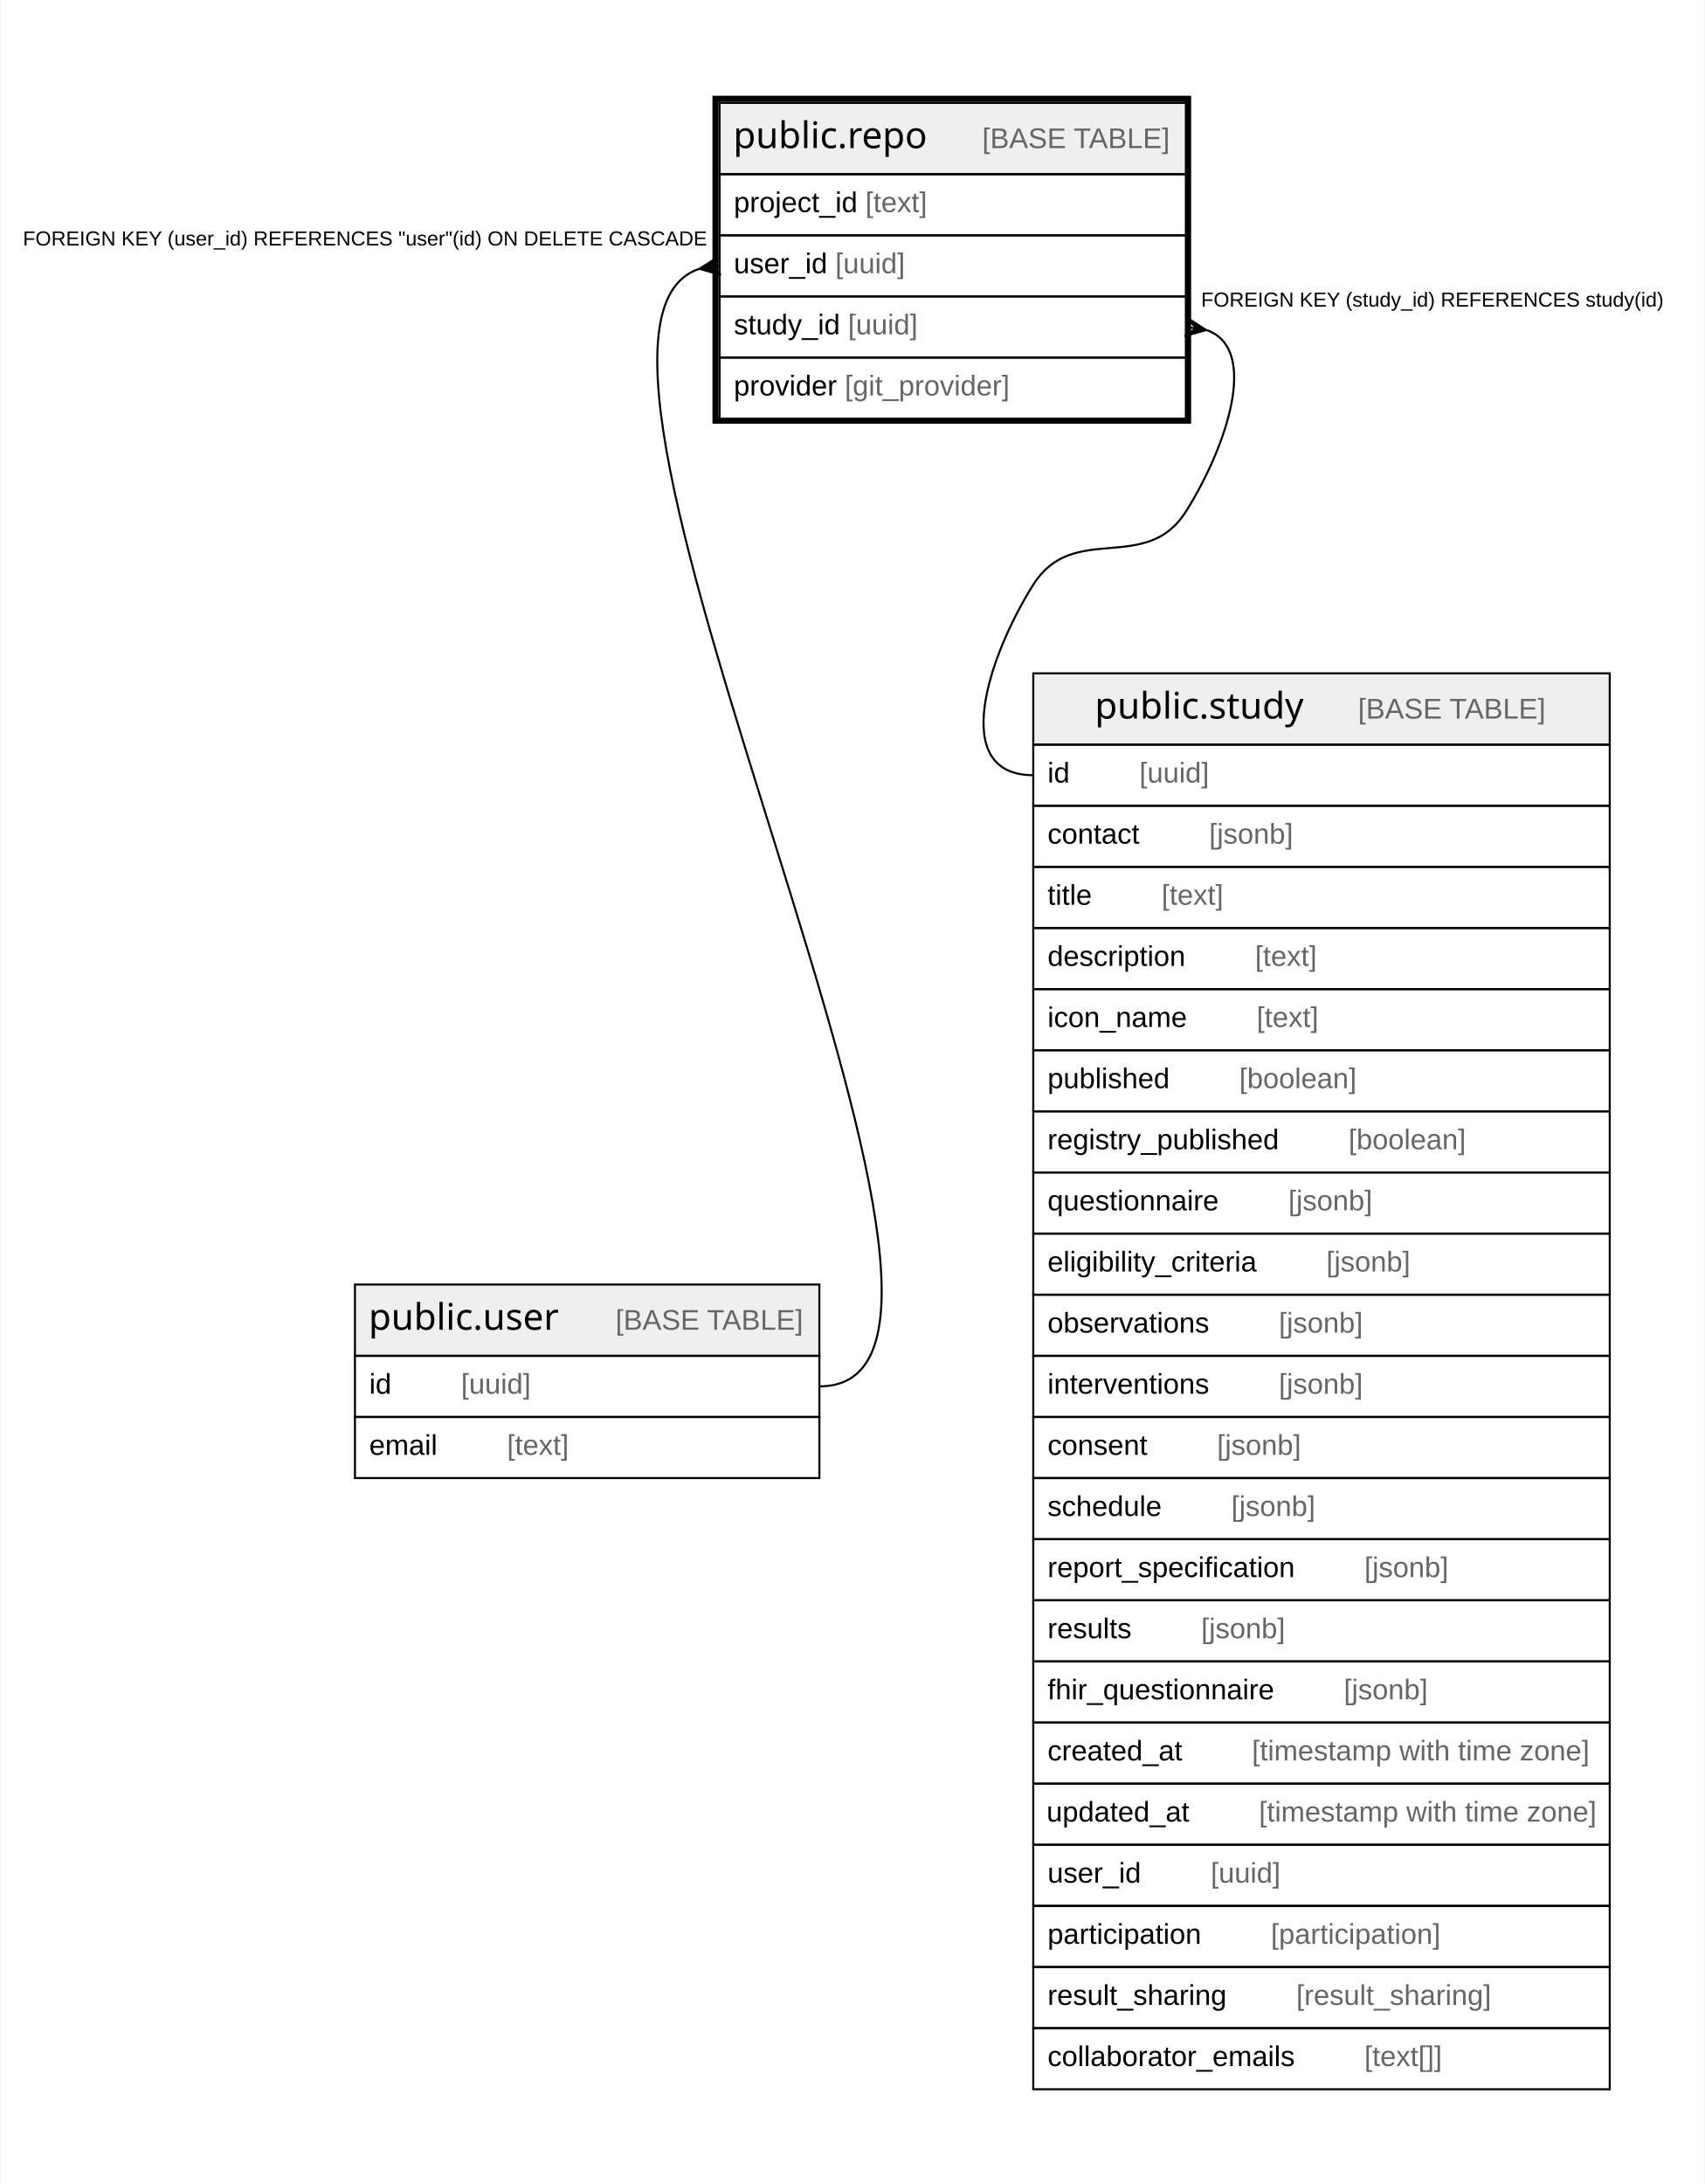
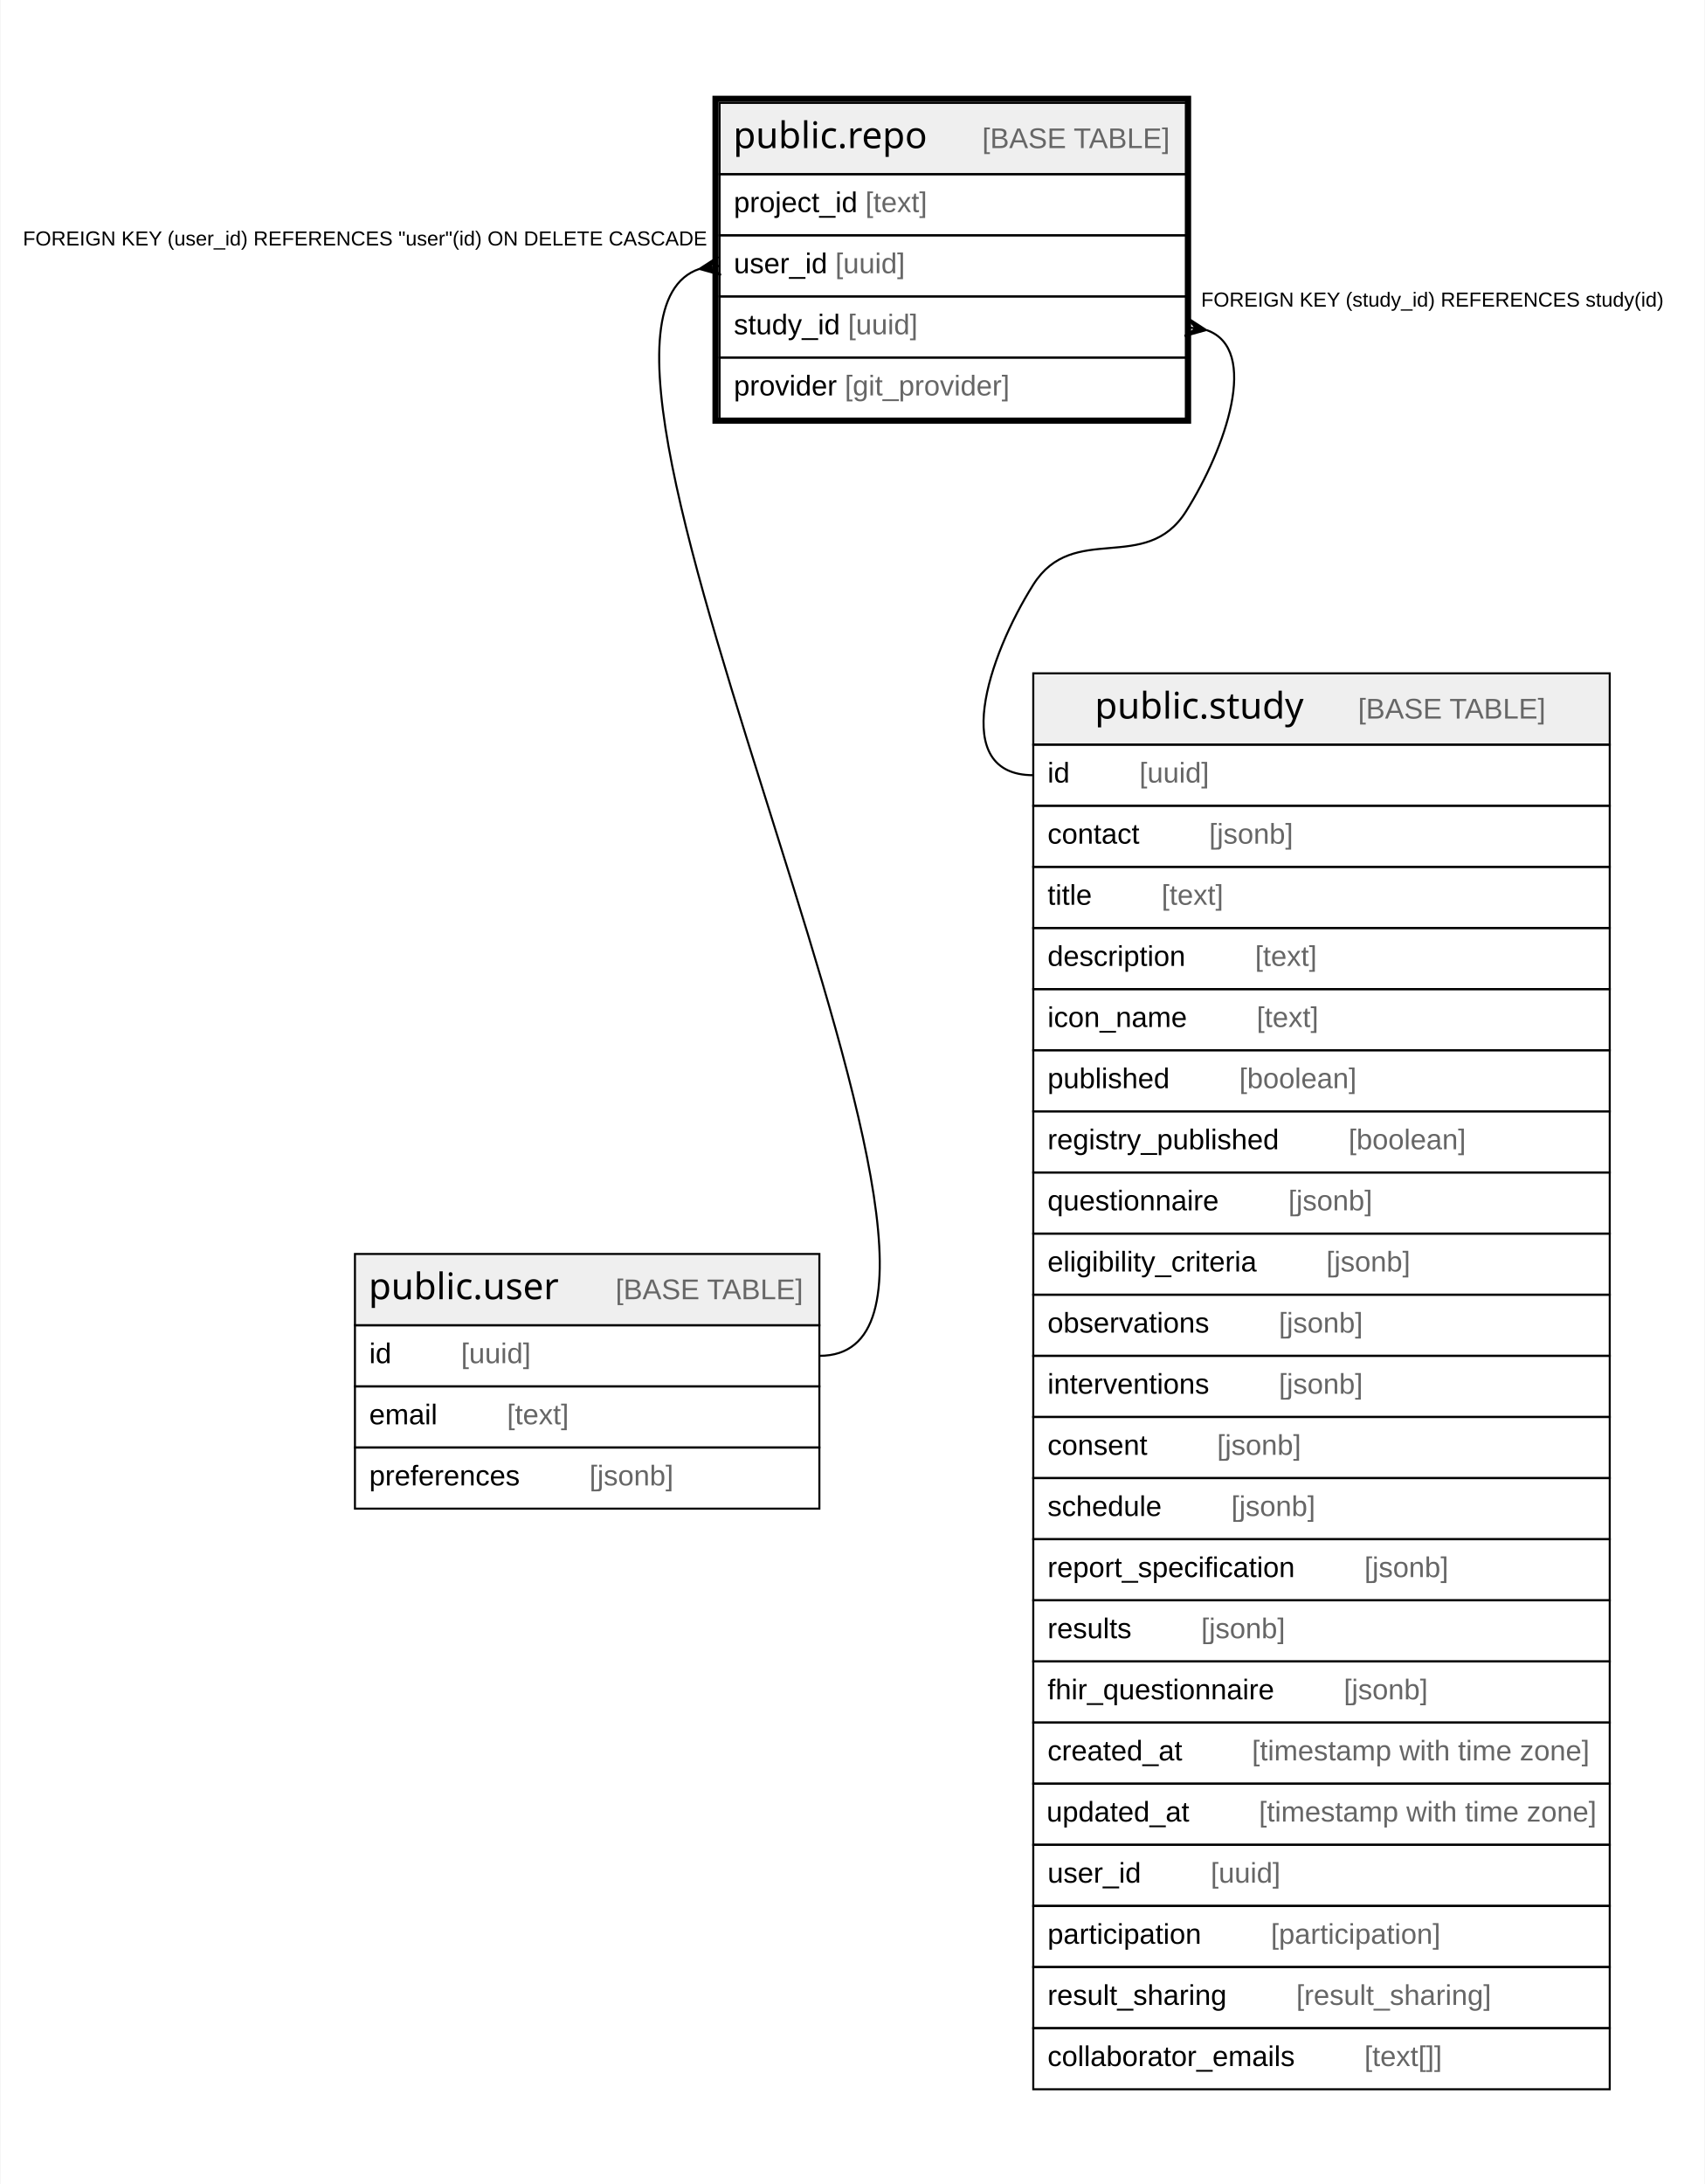
<svg xmlns="http://www.w3.org/2000/svg" width="837pt" height="1072pt" viewBox="0.00 0.00 836.50 1072.00">
  <g id="graph0" class="graph" transform="scale(1 1) rotate(0) translate(4 1068)">
    <polygon fill="#ffffff" stroke="transparent" points="-4,4 -4,-1068 832.5,-1068 832.5,4 -4,4" />
    <g id="node1" class="node">
      <polygon fill="#efefef" stroke="transparent" points="349,-982.5 349,-1017.5 578,-1017.5 578,-982.5 349,-982.5" />
      <polygon fill="none" stroke="#000000" points="349,-982.5 349,-1017.5 578,-1017.5 578,-982.5 349,-982.5" />
      <text text-anchor="start" x="355.706" y="-995.3" font-family="Arial Bold" font-size="18.00" fill="#000000">public.repo</text>
      <text text-anchor="start" x="443.726" y="-995.3" font-family="Arial" font-size="14.00" fill="#000000">    </text>
      <text text-anchor="start" x="477.931" y="-995.3" font-family="Arial" font-size="14.00" fill="#666666">[BASE TABLE]</text>
      <polygon fill="none" stroke="#000000" points="349,-952.5 349,-982.5 578,-982.5 578,-952.5 349,-952.5" />
      <text text-anchor="start" x="356" y="-963.9" font-family="Arial" font-size="14.00" fill="#000000">project_id </text>
      <text text-anchor="start" x="420.568" y="-963.9" font-family="Arial" font-size="14.00" fill="#666666">[text]</text>
      <polygon fill="none" stroke="#000000" points="349,-922.5 349,-952.5 578,-952.5 578,-922.5 349,-922.5" />
      <text text-anchor="start" x="356" y="-933.9" font-family="Arial" font-size="14.00" fill="#000000">user_id </text>
      <text text-anchor="start" x="405.788" y="-933.9" font-family="Arial" font-size="14.00" fill="#666666">[uuid]</text>
      <polygon fill="none" stroke="#000000" points="349,-892.5 349,-922.5 578,-922.5 578,-892.5 349,-892.5" />
      <text text-anchor="start" x="356" y="-903.9" font-family="Arial" font-size="14.00" fill="#000000">study_id </text>
      <text text-anchor="start" x="412.018" y="-903.9" font-family="Arial" font-size="14.00" fill="#666666">[uuid]</text>
      <polygon fill="none" stroke="#000000" points="349,-862.5 349,-892.5 578,-892.5 578,-862.5 349,-862.5" />
      <text text-anchor="start" x="356" y="-873.9" font-family="Arial" font-size="14.00" fill="#000000">provider </text>
      <text text-anchor="start" x="410.449" y="-873.9" font-family="Arial" font-size="14.00" fill="#666666">[git_provider]</text>
      <polygon fill="none" stroke="#000000" stroke-width="3" points="347,-861.5 347,-1019.5 579,-1019.5 579,-861.5 347,-861.5" />
    </g>
    <g id="node2" class="node">
-       <polygon fill="#efefef" stroke="transparent" points="170,-402.5 170,-437.5 398,-437.5 398,-402.5 170,-402.5" />
-       <polygon fill="none" stroke="#000000" points="170,-402.5 170,-437.5 398,-437.5 398,-402.5 170,-402.5" />
-       <text text-anchor="start" x="176.709" y="-415.3" font-family="Arial Bold" font-size="18.00" fill="#000000">public.user</text>
-       <text text-anchor="start" x="263.723" y="-415.3" font-family="Arial" font-size="14.00" fill="#000000">    </text>
-       <text text-anchor="start" x="297.928" y="-415.3" font-family="Arial" font-size="14.00" fill="#666666">[BASE TABLE]</text>
-       <polygon fill="none" stroke="#000000" points="170,-372.5 170,-402.5 398,-402.5 398,-372.5 170,-372.5" />
-       <text text-anchor="start" x="177" y="-383.9" font-family="Arial" font-size="14.00" fill="#000000">id    </text>
-       <text text-anchor="start" x="222.094" y="-383.9" font-family="Arial" font-size="14.00" fill="#666666">[uuid]</text>
-       <polygon fill="none" stroke="#000000" points="170,-342.5 170,-372.5 398,-372.5 398,-342.5 170,-342.5" />
-       <text text-anchor="start" x="177" y="-353.9" font-family="Arial" font-size="14.00" fill="#000000">email    </text>
-       <text text-anchor="start" x="244.644" y="-353.9" font-family="Arial" font-size="14.00" fill="#666666">[text]</text>
+       <polygon fill="#efefef" stroke="transparent" points="170,-417.5 170,-452.5 398,-452.5 398,-417.5 170,-417.5" />
+       <polygon fill="none" stroke="#000000" points="170,-417.5 170,-452.5 398,-452.5 398,-417.5 170,-417.5" />
+       <text text-anchor="start" x="176.709" y="-430.3" font-family="Arial Bold" font-size="18.00" fill="#000000">public.user</text>
+       <text text-anchor="start" x="263.723" y="-430.3" font-family="Arial" font-size="14.00" fill="#000000">    </text>
+       <text text-anchor="start" x="297.928" y="-430.3" font-family="Arial" font-size="14.00" fill="#666666">[BASE TABLE]</text>
+       <polygon fill="none" stroke="#000000" points="170,-387.5 170,-417.5 398,-417.5 398,-387.5 170,-387.5" />
+       <text text-anchor="start" x="177" y="-398.9" font-family="Arial" font-size="14.00" fill="#000000">id    </text>
+       <text text-anchor="start" x="222.094" y="-398.9" font-family="Arial" font-size="14.00" fill="#666666">[uuid]</text>
+       <polygon fill="none" stroke="#000000" points="170,-357.5 170,-387.5 398,-387.5 398,-357.5 170,-357.5" />
+       <text text-anchor="start" x="177" y="-368.9" font-family="Arial" font-size="14.00" fill="#000000">email    </text>
+       <text text-anchor="start" x="244.644" y="-368.9" font-family="Arial" font-size="14.00" fill="#666666">[text]</text>
+       <polygon fill="none" stroke="#000000" points="170,-327.5 170,-357.5 398,-357.5 398,-327.5 170,-327.5" />
+       <text text-anchor="start" x="177" y="-338.9" font-family="Arial" font-size="14.00" fill="#000000">preferences    </text>
+       <text text-anchor="start" x="285.112" y="-338.9" font-family="Arial" font-size="14.00" fill="#666666">[jsonb]</text>
    </g>
    <g id="edge1" class="edge">
-       <path fill="none" stroke="#000000" d="M338.979,-936.018C243.737,-904.703 516.992,-387.5 398,-387.5" />
-       <polygon fill="#000000" stroke="#000000" points="339.108,-936.037 348.342,-941.952 344.054,-936.769 349,-937.5 349,-937.5 349,-937.5 344.054,-936.769 349.658,-933.048 339.108,-936.037 339.108,-936.037" />
+       <path fill="none" stroke="#000000" d="M338.976,-935.965C247.202,-904.585 513.656,-402.5 398,-402.5" />
+       <polygon fill="#000000" stroke="#000000" points="339.115,-935.987 348.319,-941.948 344.058,-936.743 349,-937.5 349,-937.5 349,-937.5 344.058,-936.743 349.681,-933.052 339.115,-935.987 339.115,-935.987" />
      <text text-anchor="start" x="7.005" y="-947.5" font-family="Arial" font-size="10.00" fill="#000000">FOREIGN KEY (user_id) REFERENCES "user"(id) ON DELETE CASCADE</text>
    </g>
    <g id="node3" class="node">
      <polygon fill="#efefef" stroke="transparent" points="503,-702.5 503,-737.5 786,-737.5 786,-702.5 503,-702.5" />
      <polygon fill="none" stroke="#000000" points="503,-702.5 503,-737.5 786,-737.5 786,-702.5 503,-702.5" />
      <text text-anchor="start" x="533.204" y="-715.3" font-family="Arial Bold" font-size="18.00" fill="#000000">public.study</text>
      <text text-anchor="start" x="628.228" y="-715.3" font-family="Arial" font-size="14.00" fill="#000000">    </text>
      <text text-anchor="start" x="662.433" y="-715.3" font-family="Arial" font-size="14.00" fill="#666666">[BASE TABLE]</text>
      <polygon fill="none" stroke="#000000" points="503,-672.5 503,-702.5 786,-702.5 786,-672.5 503,-672.5" />
      <text text-anchor="start" x="510" y="-683.9" font-family="Arial" font-size="14.00" fill="#000000">id    </text>
      <text text-anchor="start" x="555.094" y="-683.9" font-family="Arial" font-size="14.00" fill="#666666">[uuid]</text>
      <polygon fill="none" stroke="#000000" points="503,-642.5 503,-672.5 786,-672.5 786,-642.5 503,-642.5" />
      <text text-anchor="start" x="510" y="-653.9" font-family="Arial" font-size="14.00" fill="#000000">contact    </text>
      <text text-anchor="start" x="589.334" y="-653.9" font-family="Arial" font-size="14.00" fill="#666666">[jsonb]</text>
      <polygon fill="none" stroke="#000000" points="503,-612.5 503,-642.5 786,-642.5 786,-612.5 503,-612.5" />
      <text text-anchor="start" x="510" y="-623.9" font-family="Arial" font-size="14.00" fill="#000000">title    </text>
      <text text-anchor="start" x="565.982" y="-623.9" font-family="Arial" font-size="14.00" fill="#666666">[text]</text>
      <polygon fill="none" stroke="#000000" points="503,-582.5 503,-612.5 786,-612.5 786,-582.5 503,-582.5" />
      <text text-anchor="start" x="510" y="-593.9" font-family="Arial" font-size="14.00" fill="#000000">description    </text>
      <text text-anchor="start" x="611.882" y="-593.9" font-family="Arial" font-size="14.00" fill="#666666">[text]</text>
      <polygon fill="none" stroke="#000000" points="503,-552.5 503,-582.5 786,-582.5 786,-552.5 503,-552.5" />
      <text text-anchor="start" x="510" y="-563.9" font-family="Arial" font-size="14.00" fill="#000000">icon_name    </text>
      <text text-anchor="start" x="612.668" y="-563.9" font-family="Arial" font-size="14.00" fill="#666666">[text]</text>
      <polygon fill="none" stroke="#000000" points="503,-522.5 503,-552.5 786,-552.5 786,-522.5 503,-522.5" />
      <text text-anchor="start" x="510" y="-533.9" font-family="Arial" font-size="14.00" fill="#000000">published    </text>
      <text text-anchor="start" x="604.114" y="-533.9" font-family="Arial" font-size="14.00" fill="#666666">[boolean]</text>
      <polygon fill="none" stroke="#000000" points="503,-492.5 503,-522.5 786,-522.5 786,-492.5 503,-492.5" />
      <text text-anchor="start" x="510" y="-503.9" font-family="Arial" font-size="14.00" fill="#000000">registry_published    </text>
      <text text-anchor="start" x="657.78" y="-503.9" font-family="Arial" font-size="14.00" fill="#666666">[boolean]</text>
      <polygon fill="none" stroke="#000000" points="503,-462.5 503,-492.5 786,-492.5 786,-462.5 503,-462.5" />
      <text text-anchor="start" x="510" y="-473.9" font-family="Arial" font-size="14.00" fill="#000000">questionnaire    </text>
      <text text-anchor="start" x="628.23" y="-473.9" font-family="Arial" font-size="14.00" fill="#666666">[jsonb]</text>
      <polygon fill="none" stroke="#000000" points="503,-432.5 503,-462.5 786,-462.5 786,-432.5 503,-432.5" />
      <text text-anchor="start" x="510" y="-443.9" font-family="Arial" font-size="14.00" fill="#000000">eligibility_criteria    </text>
      <text text-anchor="start" x="646.856" y="-443.9" font-family="Arial" font-size="14.00" fill="#666666">[jsonb]</text>
      <polygon fill="none" stroke="#000000" points="503,-402.5 503,-432.5 786,-432.5 786,-402.5 503,-402.5" />
      <text text-anchor="start" x="510" y="-413.9" font-family="Arial" font-size="14.00" fill="#000000">observations    </text>
      <text text-anchor="start" x="623.558" y="-413.9" font-family="Arial" font-size="14.00" fill="#666666">[jsonb]</text>
      <polygon fill="none" stroke="#000000" points="503,-372.5 503,-402.5 786,-402.5 786,-372.5 503,-372.5" />
      <text text-anchor="start" x="510" y="-383.9" font-family="Arial" font-size="14.00" fill="#000000">interventions    </text>
      <text text-anchor="start" x="623.555" y="-383.9" font-family="Arial" font-size="14.00" fill="#666666">[jsonb]</text>
      <polygon fill="none" stroke="#000000" points="503,-342.5 503,-372.5 786,-372.5 786,-342.5 503,-342.5" />
      <text text-anchor="start" x="510" y="-353.9" font-family="Arial" font-size="14.00" fill="#000000">consent    </text>
      <text text-anchor="start" x="593.226" y="-353.9" font-family="Arial" font-size="14.00" fill="#666666">[jsonb]</text>
      <polygon fill="none" stroke="#000000" points="503,-312.5 503,-342.5 786,-342.5 786,-312.5 503,-312.5" />
      <text text-anchor="start" x="510" y="-323.9" font-family="Arial" font-size="14.00" fill="#000000">schedule    </text>
      <text text-anchor="start" x="600.224" y="-323.9" font-family="Arial" font-size="14.00" fill="#666666">[jsonb]</text>
      <polygon fill="none" stroke="#000000" points="503,-282.5 503,-312.5 786,-312.5 786,-282.5 503,-282.5" />
      <text text-anchor="start" x="510" y="-293.9" font-family="Arial" font-size="14.00" fill="#000000">report_specification    </text>
      <text text-anchor="start" x="665.561" y="-293.9" font-family="Arial" font-size="14.00" fill="#666666">[jsonb]</text>
      <polygon fill="none" stroke="#000000" points="503,-252.5 503,-282.5 786,-282.5 786,-252.5 503,-252.5" />
      <text text-anchor="start" x="510" y="-263.9" font-family="Arial" font-size="14.00" fill="#000000">results    </text>
      <text text-anchor="start" x="585.428" y="-263.9" font-family="Arial" font-size="14.00" fill="#666666">[jsonb]</text>
      <polygon fill="none" stroke="#000000" points="503,-222.5 503,-252.5 786,-252.5 786,-222.5 503,-222.5" />
      <text text-anchor="start" x="510" y="-233.9" font-family="Arial" font-size="14.00" fill="#000000">fhir_questionnaire    </text>
      <text text-anchor="start" x="655.453" y="-233.9" font-family="Arial" font-size="14.00" fill="#666666">[jsonb]</text>
      <polygon fill="none" stroke="#000000" points="503,-192.5 503,-222.5 786,-222.5 786,-192.5 503,-192.5" />
      <text text-anchor="start" x="510" y="-203.9" font-family="Arial" font-size="14.00" fill="#000000">created_at    </text>
      <text text-anchor="start" x="610.342" y="-203.9" font-family="Arial" font-size="14.00" fill="#666666">[timestamp with time zone]</text>
      <polygon fill="none" stroke="#000000" points="503,-162.5 503,-192.5 786,-192.5 786,-162.5 503,-162.5" />
      <text text-anchor="start" x="509.534" y="-173.9" font-family="Arial" font-size="14.00" fill="#000000">updated_at    </text>
      <text text-anchor="start" x="613.781" y="-173.9" font-family="Arial" font-size="14.00" fill="#666666">[timestamp with time zone]</text>
      <polygon fill="none" stroke="#000000" points="503,-132.5 503,-162.5 786,-162.5 786,-132.5 503,-132.5" />
      <text text-anchor="start" x="510" y="-143.9" font-family="Arial" font-size="14.00" fill="#000000">user_id    </text>
      <text text-anchor="start" x="590.102" y="-143.9" font-family="Arial" font-size="14.00" fill="#666666">[uuid]</text>
      <polygon fill="none" stroke="#000000" points="503,-102.5 503,-132.5 786,-132.5 786,-102.5 503,-102.5" />
      <text text-anchor="start" x="510" y="-113.9" font-family="Arial" font-size="14.00" fill="#000000">participation    </text>
      <text text-anchor="start" x="619.662" y="-113.9" font-family="Arial" font-size="14.00" fill="#666666">[participation]</text>
      <polygon fill="none" stroke="#000000" points="503,-72.5 503,-102.5 786,-102.5 786,-72.5 503,-72.5" />
      <text text-anchor="start" x="510" y="-83.9" font-family="Arial" font-size="14.00" fill="#000000">result_sharing    </text>
      <text text-anchor="start" x="632.108" y="-83.9" font-family="Arial" font-size="14.00" fill="#666666">[result_sharing]</text>
      <polygon fill="none" stroke="#000000" points="503,-42.5 503,-72.5 786,-72.5 786,-42.5 503,-42.5" />
      <text text-anchor="start" x="510" y="-53.9" font-family="Arial" font-size="14.00" fill="#000000">collaborator_emails    </text>
      <text text-anchor="start" x="665.547" y="-53.9" font-family="Arial" font-size="14.00" fill="#666666">[text[]]</text>
    </g>
    <g id="edge2" class="edge">
      <path fill="none" stroke="#000000" d="M588.148,-905.958C614.525,-896.687 597.329,-847.719 578,-817 558.308,-785.705 522.692,-812.295 503,-781 480.869,-745.828 461.444,-687.5 503,-687.5" />
      <polygon fill="#000000" stroke="#000000" points="587.886,-905.998 577.324,-903.051 582.943,-906.749 578,-907.5 578,-907.5 578,-907.5 582.943,-906.749 578.676,-911.949 587.886,-905.998 587.886,-905.998" />
      <text text-anchor="start" x="585.385" y="-917.5" font-family="Arial" font-size="10.00" fill="#000000">FOREIGN KEY (study_id) REFERENCES study(id)</text>
    </g>
  </g>
</svg>
